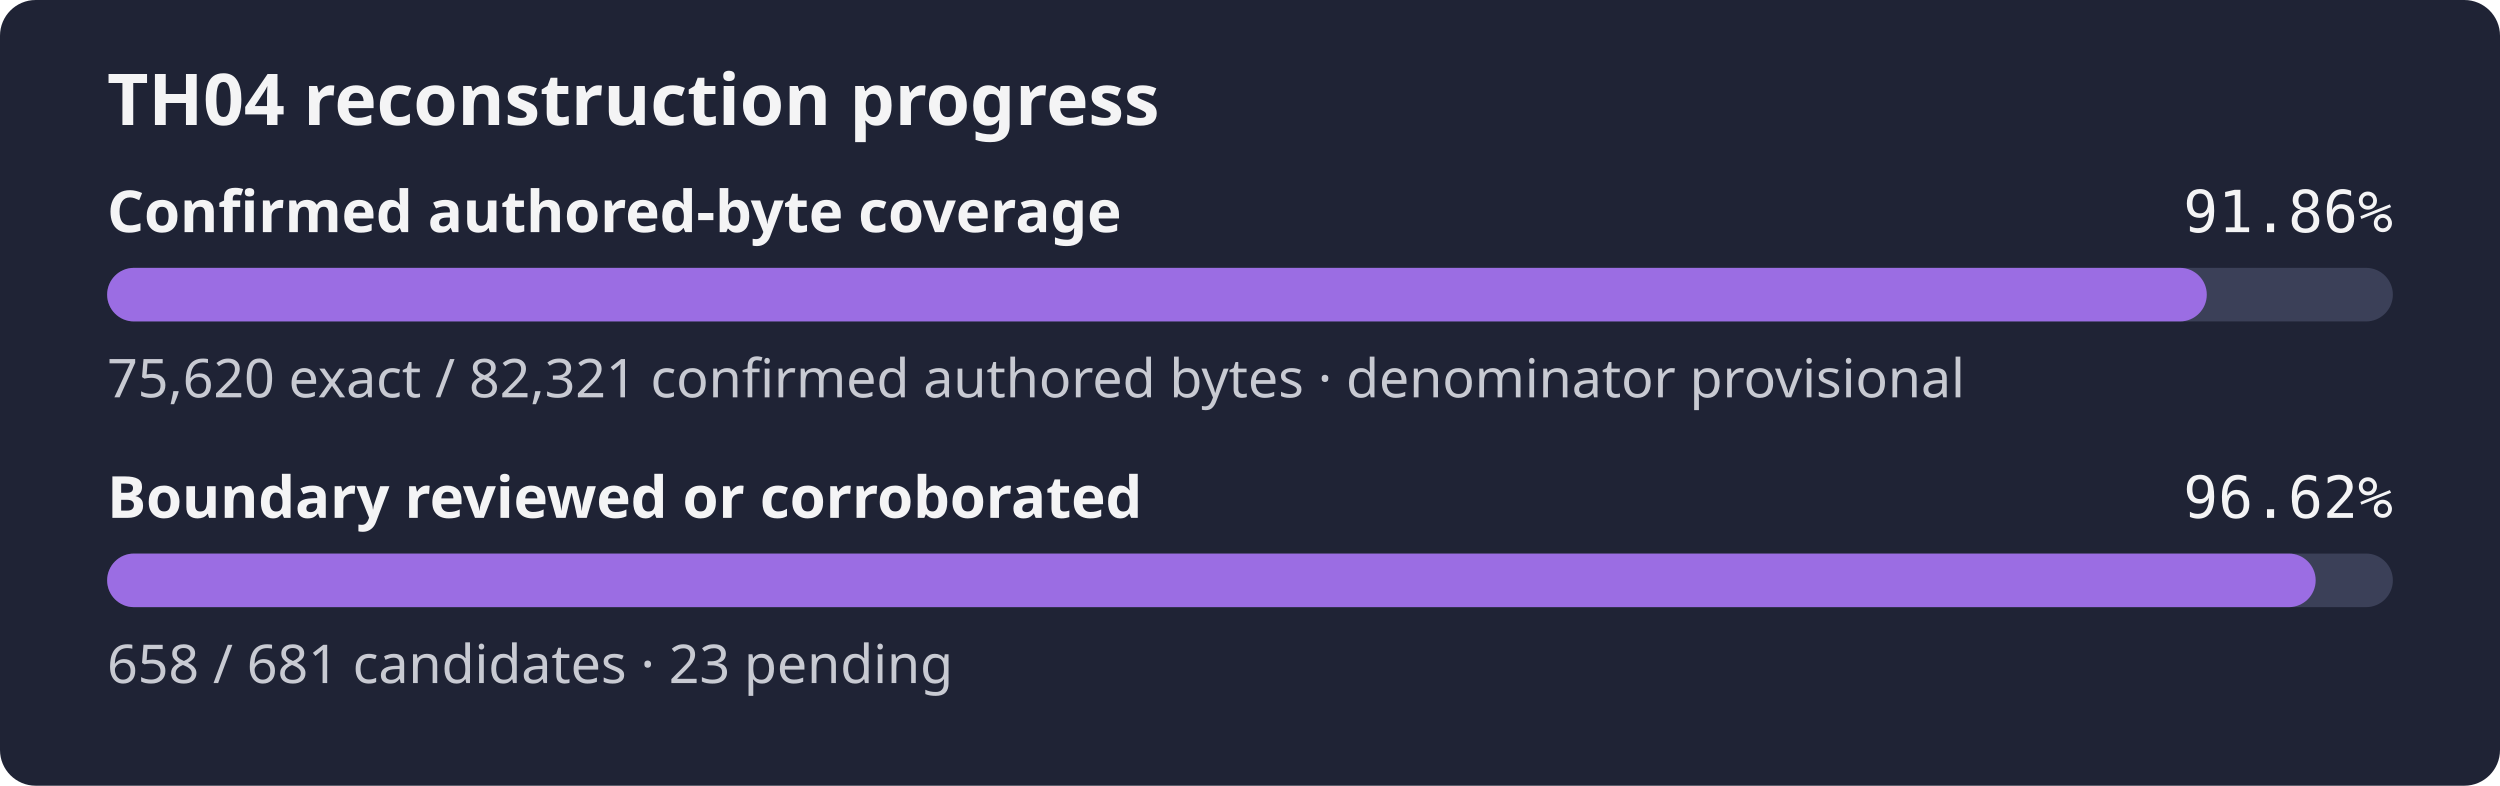
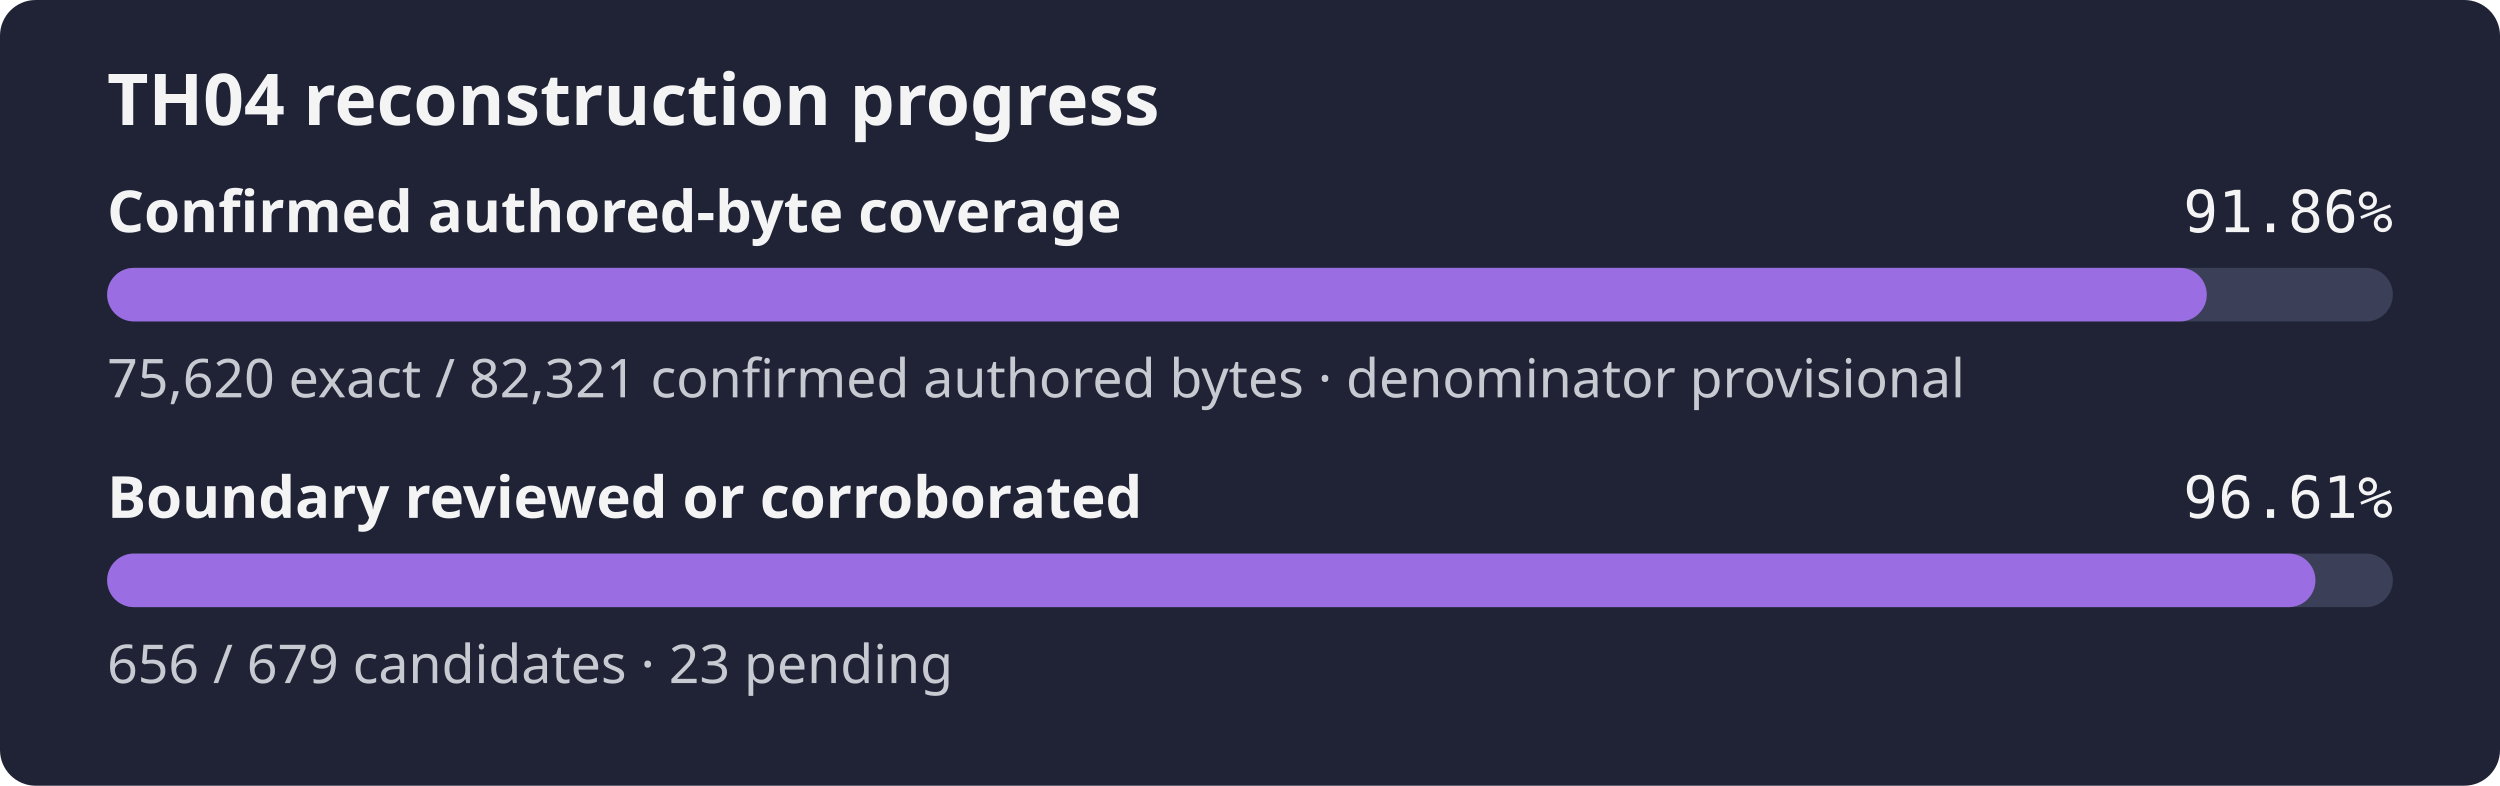
- <svg xmlns="http://www.w3.org/2000/svg" width="560" height="176" role="img" aria-label="TH04 reconstruction progress: 91.86% of the confirmed authored-byte set is exact, boundary reviewed or corroborated 96.62%">
+ <svg xmlns="http://www.w3.org/2000/svg" width="560" height="176" role="img" aria-label="TH04 reconstruction progress: 91.86% of the confirmed authored-byte set is exact, boundary reviewed or corroborated 96.61%">
  <rect width="560" height="176" rx="8" fill="#1f2335" />
  <text x="24" y="28" fill="#f4f4f5" font-family="sans-serif" font-size="16" font-weight="600">TH04 reconstruction progress</text>
  <text x="24" y="52" fill="#f4f4f5" font-family="sans-serif" font-size="13" font-weight="600">Confirmed authored-byte coverage</text>
  <text x="536" y="52" fill="#f4f4f5" text-anchor="end" font-family="monospace" font-size="13">91.86%</text>
  <rect x="24" y="60" width="512" height="12" rx="6" fill="#3b4058" />
  <rect x="24" y="60" width="470.32" height="12" rx="6" fill="#9b6de3" />
  <text x="24" y="89" fill="#c8cad2" font-family="sans-serif" font-size="12">75,620 exact / 82,321 confirmed authored bytes · denominator provisional</text>
  <text x="24" y="116" fill="#f4f4f5" font-family="sans-serif" font-size="13" font-weight="600">Boundary reviewed or corroborated</text>
-   <text x="536" y="116" fill="#f4f4f5" text-anchor="end" font-family="monospace" font-size="13">96.62%</text>
+   <text x="536" y="116" fill="#f4f4f5" text-anchor="end" font-family="monospace" font-size="13">96.61%</text>
  <rect x="24" y="124" width="512" height="12" rx="6" fill="#3b4058" />
-   <rect x="24" y="124" width="494.71" height="12" rx="6" fill="#9b6de3" />
-   <text x="24" y="153" fill="#c8cad2" font-family="sans-serif" font-size="12">658 / 681 candidates · 23 pending</text>
+   <rect x="24" y="124" width="494.66" height="12" rx="6" fill="#9b6de3" />
+   <text x="24" y="153" fill="#c8cad2" font-family="sans-serif" font-size="12">656 / 679 candidates · 23 pending</text>
</svg>
